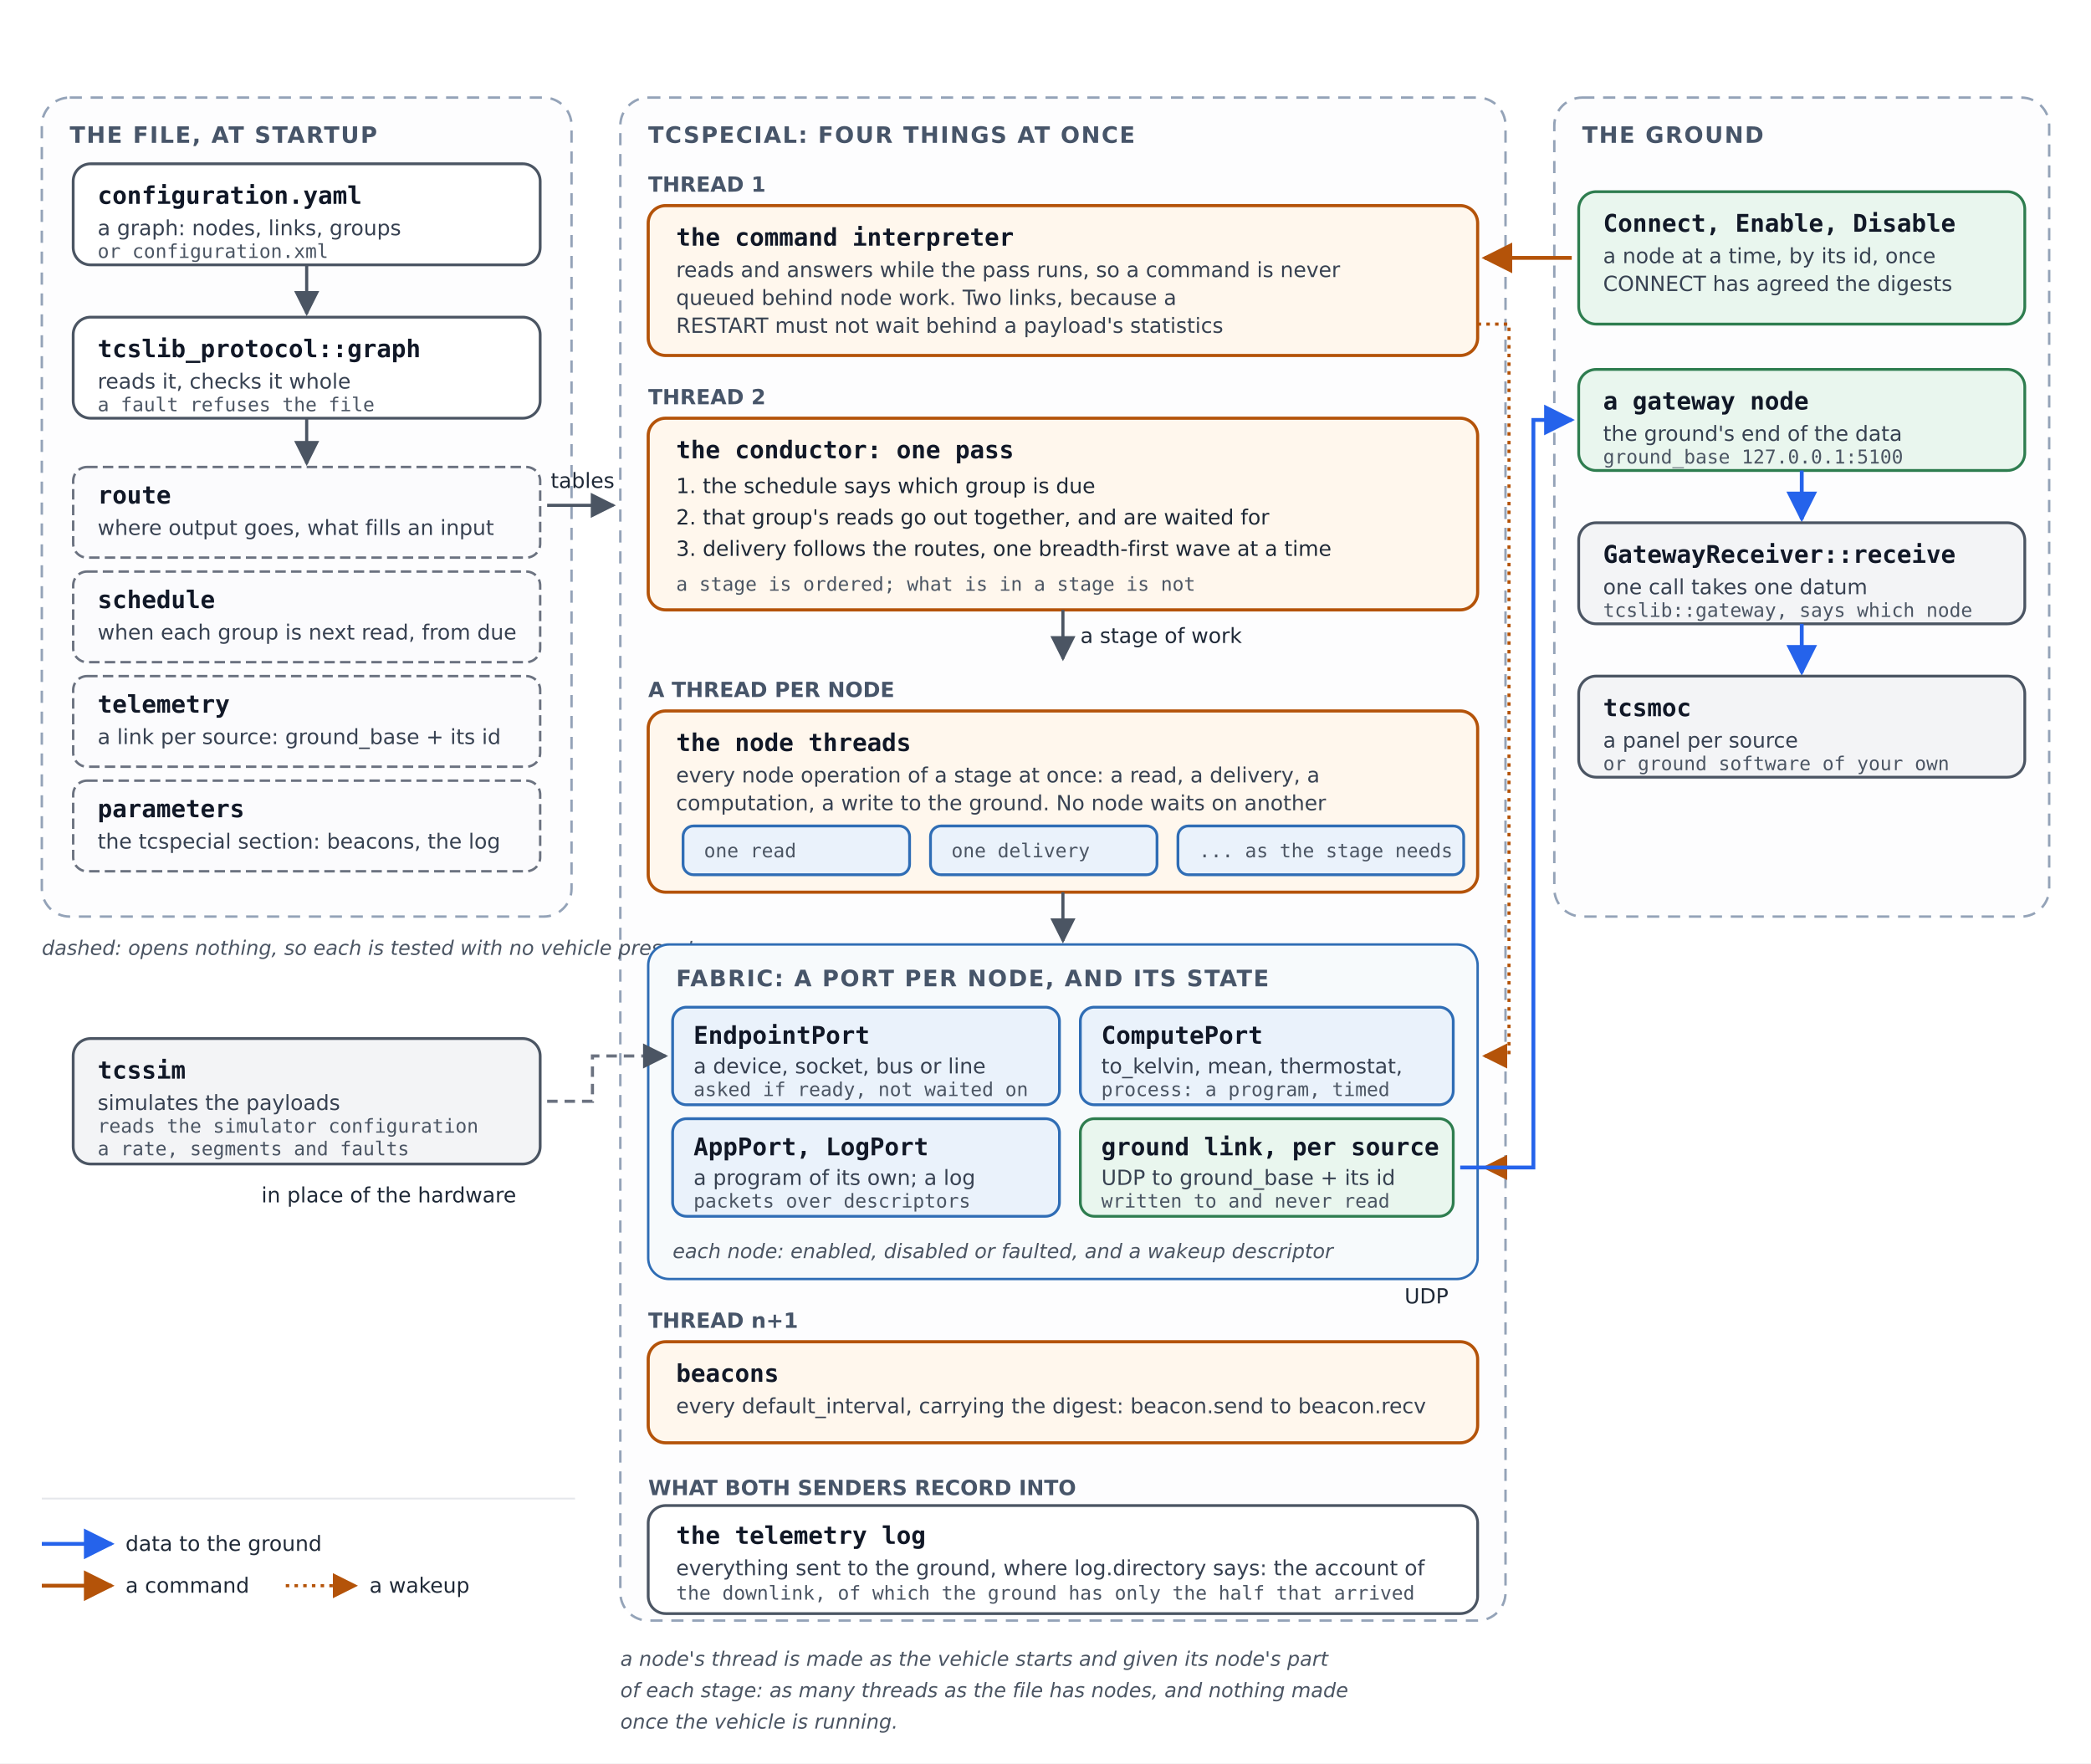
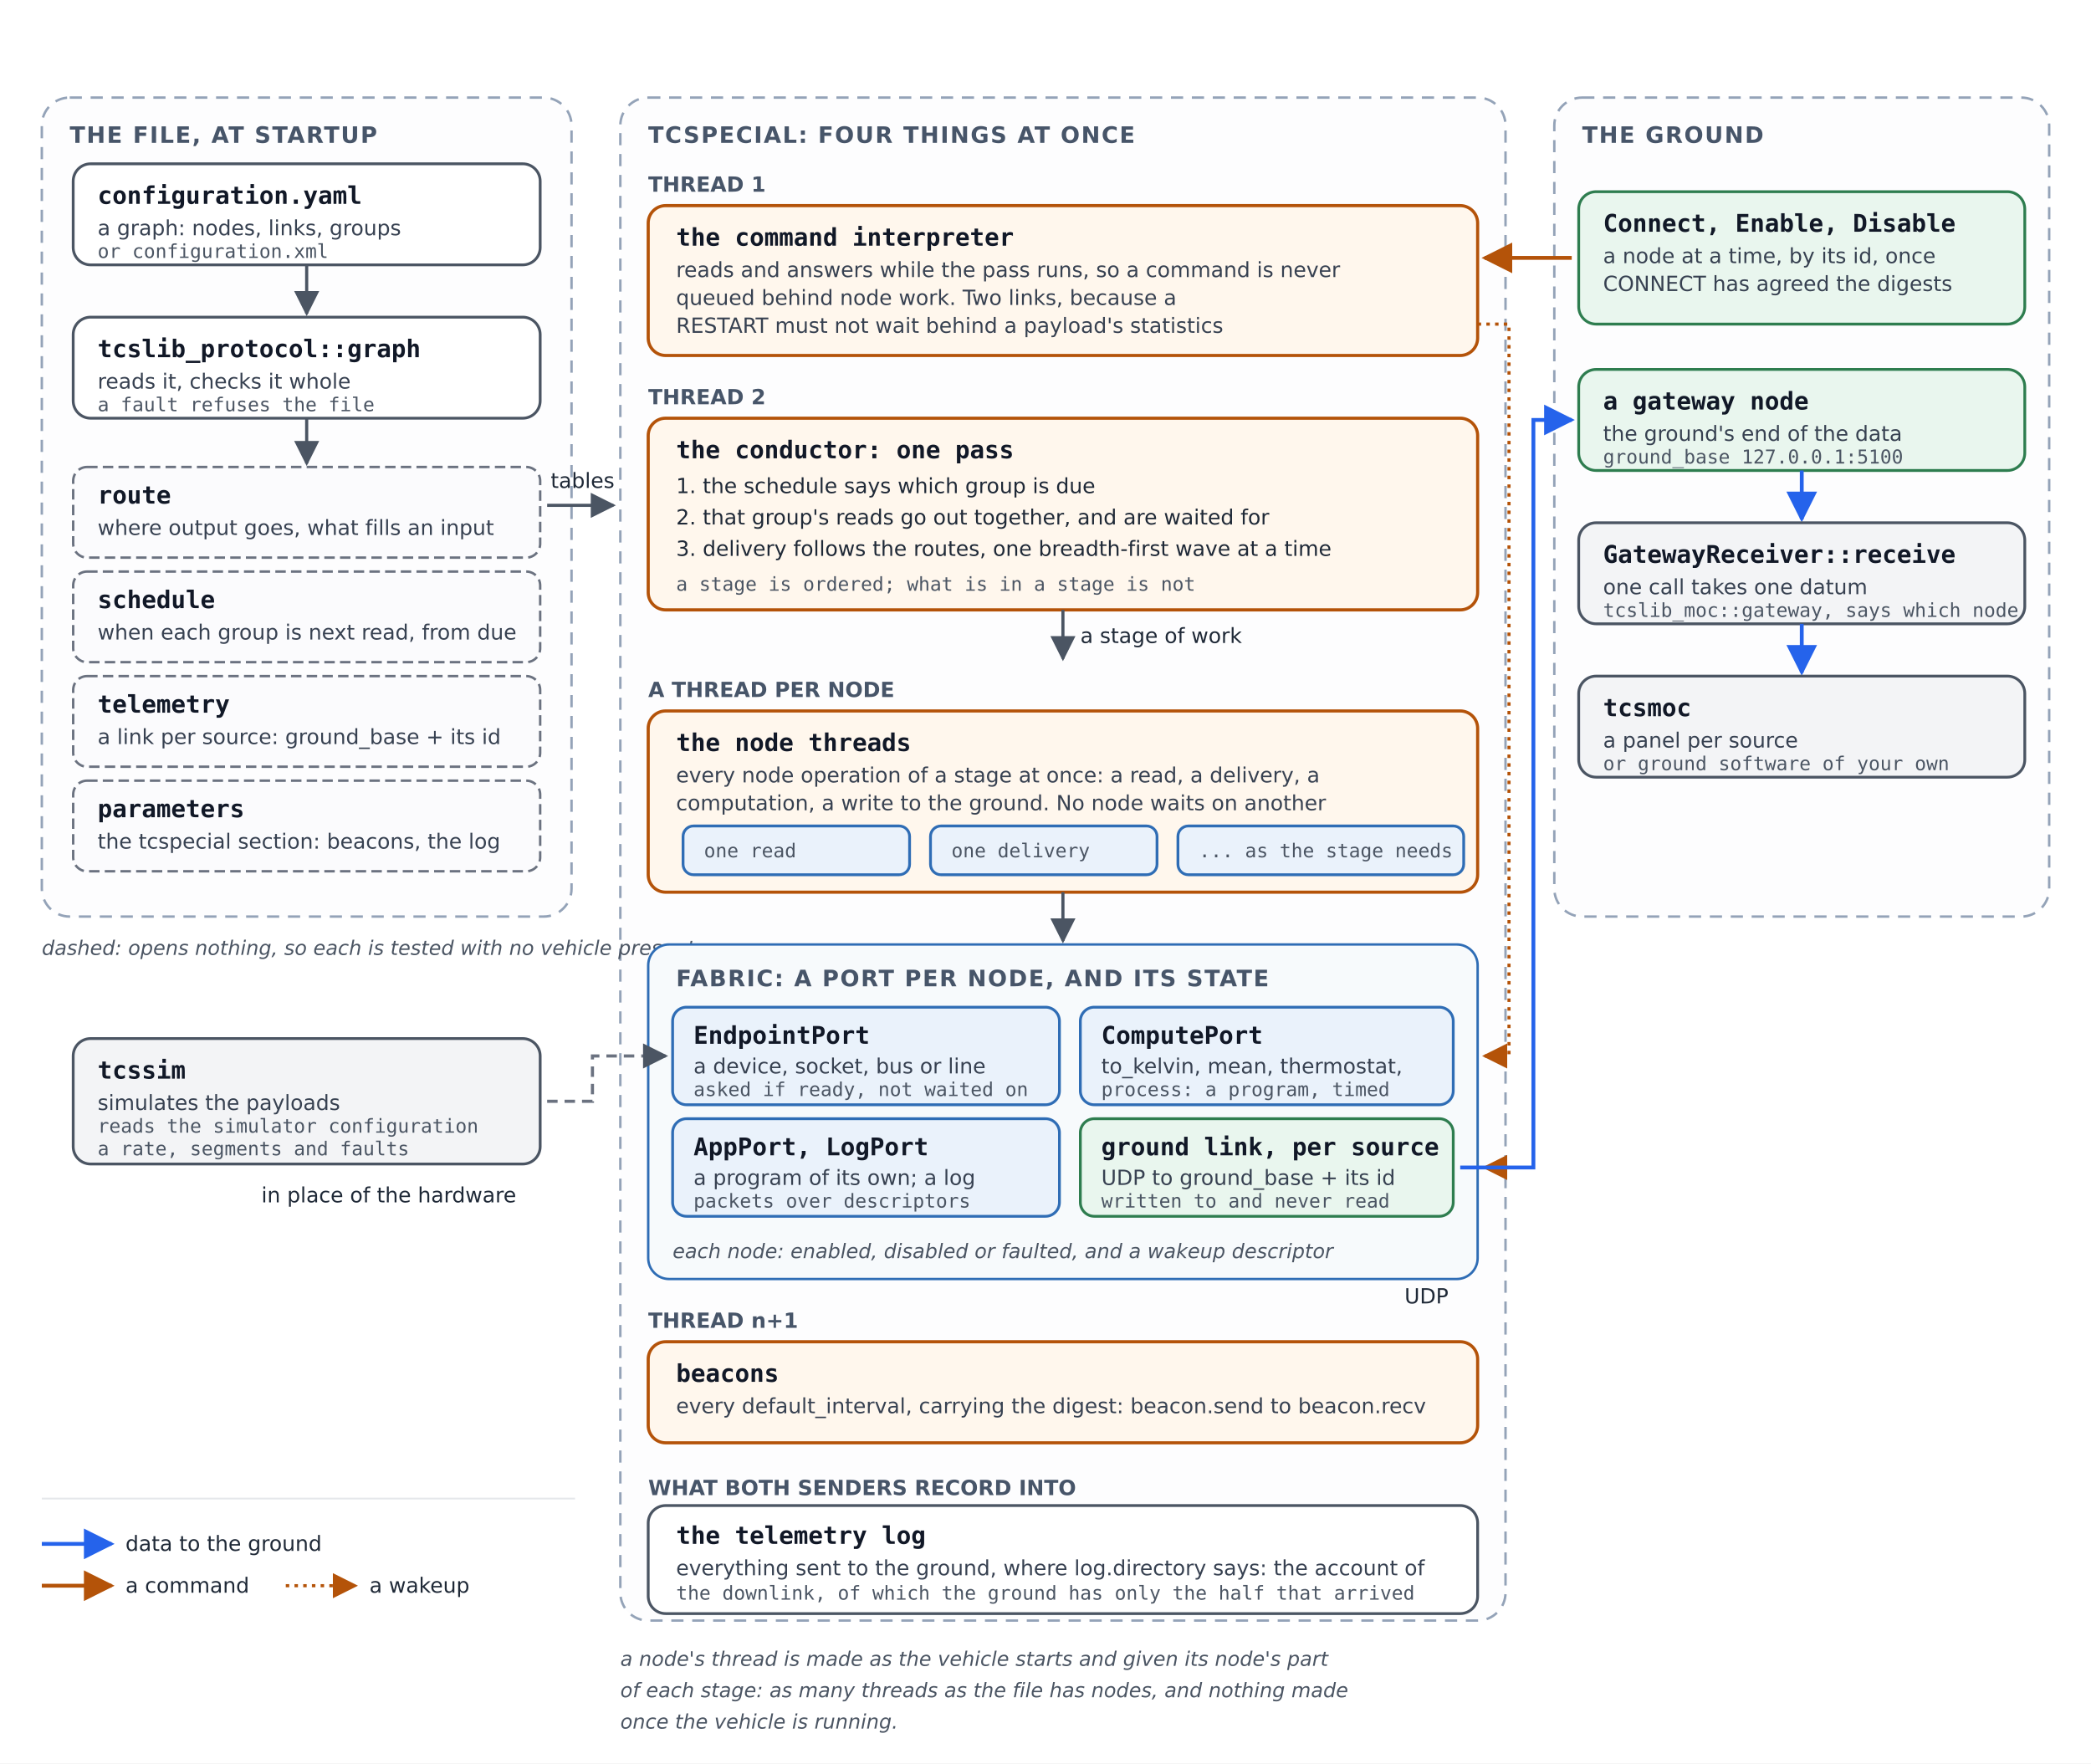
<svg xmlns="http://www.w3.org/2000/svg" width="1200" height="1012" viewBox="0 0 1200 1012" role="img" aria-labelledby="title desc">
  <defs>
    <style>
      text { font-family: "DejaVu Sans", Helvetica, Arial, sans-serif; fill: #111827; }
      .name { font-family: "DejaVu Sans Mono", Menlo, Consolas, monospace; font-size: 14px; font-weight: bold; }
      .kind { font-size: 12px; fill: #374151; }
      .detail { font-family: "DejaVu Sans Mono", Menlo, Consolas, monospace; font-size: 11px; fill: #4b5563; }
      .step { font-size: 12px; fill: #1f2937; }
      .heading { font-size: 13px; font-weight: bold; fill: #475569; letter-spacing: 0.06em; }
      .lane { font-size: 12px; font-weight: bold; fill: #475569; }
      .label { font-size: 12px; fill: #1f2937; }
      .note { font-size: 11.5px; fill: #4b5563; font-style: italic; }
      .file { fill: #ffffff; stroke: #4b5563; stroke-width: 1.6; }
      .piece { fill: #fbfbfd; stroke: #6b7280; stroke-width: 1.4; stroke-dasharray: 6 3; }
      .port { fill: #eaf2fb; stroke: #2f6db5; stroke-width: 1.6; }
      .holder { fill: #f7fafc; stroke: #2f6db5; stroke-width: 1.4; }
      .gateway { fill: #e9f6ee; stroke: #2e7d4f; stroke-width: 1.6; }
      .ground { fill: #f3f4f6; stroke: #4b5563; stroke-width: 1.6; }
      .thread { fill: #fff7ed; stroke: #b45309; stroke-width: 1.8; }
      .band { fill: #fdfdfe; stroke: #94a3b8; stroke-width: 1.4; stroke-dasharray: 7 5; }
      .groundward { fill: none; stroke: #2563eb; stroke-width: 2.2; }
      .becomes { fill: none; stroke: #4b5563; stroke-width: 1.8; }
      .commanding { fill: none; stroke: #b45309; stroke-width: 2.2; }
      .waking { fill: none; stroke: #b45309; stroke-width: 1.8; stroke-dasharray: 2 3; }
      .simulated { fill: none; stroke: #6b7280; stroke-width: 1.8; stroke-dasharray: 6 4; }
    </style>
    <marker id="arrow-blue" viewBox="0 0 10 10" refX="9" refY="5" markerWidth="8" markerHeight="8" orient="auto-start-reverse">
      <path d="M0,0 L10,5 L0,10 z" fill="#2563eb" />
    </marker>
    <marker id="arrow-grey" viewBox="0 0 10 10" refX="9" refY="5" markerWidth="8" markerHeight="8" orient="auto-start-reverse">
      <path d="M0,0 L10,5 L0,10 z" fill="#4b5563" />
    </marker>
    <marker id="arrow-amber" viewBox="0 0 10 10" refX="9" refY="5" markerWidth="8" markerHeight="8" orient="auto-start-reverse">
      <path d="M0,0 L10,5 L0,10 z" fill="#b45309" />
    </marker>
  </defs>
  <rect width="1200" height="1012" fill="#ffffff" />
  <rect class="band" x="24" y="56" width="304" height="470" rx="16" />
  <text class="heading" x="40" y="82">THE FILE, AT STARTUP</text>
  <rect class="band" x="356" y="56" width="508" height="874" rx="16" />
  <text class="heading" x="372" y="82">TCSPECIAL: FOUR THINGS AT ONCE</text>
  <rect class="band" x="892" y="56" width="284" height="470" rx="16" />
  <text class="heading" x="908" y="82">THE GROUND</text>
  <rect class="file" x="42" y="94" width="268" height="58" rx="10" />
  <text class="name" x="56" y="117">configuration.yaml</text>
  <text class="kind" x="56" y="135">a graph: nodes, links, groups</text>
  <text class="detail" x="56" y="148">or configuration.xml</text>
  <path class="becomes" d="M176,152 L176,180" marker-end="url(#arrow-grey)" />
  <rect class="file" x="42" y="182" width="268" height="58" rx="10" />
  <text class="name" x="56" y="205">tcslib_protocol::graph</text>
  <text class="kind" x="56" y="223">reads it, checks it whole</text>
  <text class="detail" x="56" y="236">a fault refuses the file</text>
  <path class="becomes" d="M176,240 L176,266" marker-end="url(#arrow-grey)" />
  <rect class="piece" x="42" y="268" width="268" height="52" rx="8" />
  <text class="name" x="56" y="289">route</text>
  <text class="kind" x="56" y="307">where output goes, what fills an input</text>
  <rect class="piece" x="42" y="328" width="268" height="52" rx="8" />
  <text class="name" x="56" y="349">schedule</text>
  <text class="kind" x="56" y="367">when each group is next read, from due</text>
  <rect class="piece" x="42" y="388" width="268" height="52" rx="8" />
  <text class="name" x="56" y="409">telemetry</text>
  <text class="kind" x="56" y="427">a link per source: ground_base + its id</text>
  <rect class="piece" x="42" y="448" width="268" height="52" rx="8" />
  <text class="name" x="56" y="469">parameters</text>
  <text class="kind" x="56" y="487">the tcspecial section: beacons, the log</text>
  <text class="note" x="24" y="548">dashed: opens nothing, so each is tested with no vehicle present</text>
  <path class="becomes" d="M314,290 L352,290" marker-end="url(#arrow-grey)" />
  <text class="label" x="316" y="280">tables</text>
  <text class="lane" x="372" y="110">THREAD 1</text>
  <rect class="thread" x="372" y="118" width="476" height="86" rx="10" />
  <text class="name" x="388" y="141">the command interpreter</text>
  <text class="kind" x="388" y="159">reads and answers while the pass runs, so a command is never</text>
  <text class="kind" x="388" y="175">queued behind node work. Two links, because a</text>
  <text class="kind" x="388" y="191">RESTART must not wait behind a payload's statistics</text>
  <text class="lane" x="372" y="232">THREAD 2</text>
  <rect class="thread" x="372" y="240" width="476" height="110" rx="10" />
  <text class="name" x="388" y="263">the conductor: one pass</text>
  <text class="step" x="388" y="283">1. the schedule says which group is due</text>
  <text class="step" x="388" y="301">2. that group's reads go out together, and are waited for</text>
  <text class="step" x="388" y="319">3. delivery follows the routes, one breadth-first wave at a time</text>
  <text class="detail" x="388" y="339">a stage is ordered; what is in a stage is not</text>
  <path class="becomes" d="M610,350 L610,378" marker-end="url(#arrow-grey)" />
  <text class="label" x="620" y="369">a stage of work</text>
  <text class="lane" x="372" y="400">A THREAD PER NODE</text>
  <rect class="thread" x="372" y="408" width="476" height="104" rx="10" />
  <text class="name" x="388" y="431">the node threads</text>
  <text class="kind" x="388" y="449">every node operation of a stage at once: a read, a delivery, a</text>
  <text class="kind" x="388" y="465">computation, a write to the ground. No node waits on another</text>
  <rect class="port" x="392" y="474" width="130" height="28" rx="6" />
  <text class="detail" x="404" y="492">one read</text>
  <rect class="port" x="534" y="474" width="130" height="28" rx="6" />
  <text class="detail" x="546" y="492">one delivery</text>
  <rect class="port" x="676" y="474" width="164" height="28" rx="6" />
  <text class="detail" x="688" y="492">... as the stage needs</text>
  <path class="becomes" d="M610,512 L610,540" marker-end="url(#arrow-grey)" />
  <rect class="holder" x="372" y="542" width="476" height="192" rx="12" />
  <text class="heading" x="388" y="566">FABRIC: A PORT PER NODE, AND ITS STATE</text>
  <rect class="port" x="386" y="578" width="222" height="56" rx="8" />
  <text class="name" x="398" y="599">EndpointPort</text>
  <text class="kind" x="398" y="616">a device, socket, bus or line</text>
  <text class="detail" x="398" y="629">asked if ready, not waited on</text>
  <rect class="port" x="620" y="578" width="214" height="56" rx="8" />
  <text class="name" x="632" y="599">ComputePort</text>
  <text class="kind" x="632" y="616">to_kelvin, mean, thermostat,</text>
  <text class="detail" x="632" y="629">process: a program, timed</text>
  <rect class="port" x="386" y="642" width="222" height="56" rx="8" />
  <text class="name" x="398" y="663">AppPort, LogPort</text>
  <text class="kind" x="398" y="680">a program of its own; a log</text>
  <text class="detail" x="398" y="693">packets over descriptors</text>
  <rect class="gateway" x="620" y="642" width="214" height="56" rx="8" />
  <text class="name" x="632" y="663">ground link, per source</text>
  <text class="kind" x="632" y="680">UDP to ground_base + its id</text>
  <text class="detail" x="632" y="693">written to and never read</text>
  <text class="note" x="386" y="722">each node: enabled, disabled or faulted, and a wakeup descriptor</text>
  <path class="waking" d="M848,186 L866,186 L866,606 L852,606" marker-end="url(#arrow-amber)" />
  <path class="waking" d="M866,670 L852,670" marker-end="url(#arrow-amber)" />
  <text class="lane" x="372" y="762">THREAD n+1</text>
  <rect class="thread" x="372" y="770" width="476" height="58" rx="10" />
  <text class="name" x="388" y="793">beacons</text>
  <text class="kind" x="388" y="811">every default_interval, carrying the digest: beacon.send to beacon.recv</text>
  <text class="lane" x="372" y="858">WHAT BOTH SENDERS RECORD INTO</text>
  <rect class="file" x="372" y="864" width="476" height="62" rx="10" />
  <text class="name" x="388" y="886">the telemetry log</text>
  <text class="kind" x="388" y="904">everything sent to the ground, where log.directory says: the account of</text>
  <text class="detail" x="388" y="918">the downlink, of which the ground has only the half that arrived</text>
  <text class="note" x="356" y="956">a node's thread is made as the vehicle starts and given its node's part</text>
  <text class="note" x="356" y="974">of each stage: as many threads as the file has nodes, and nothing made</text>
  <text class="note" x="356" y="992">once the vehicle is running.</text>
  <rect class="gateway" x="906" y="110" width="256" height="76" rx="10" />
  <text class="name" x="920" y="133">Connect, Enable, Disable</text>
  <text class="kind" x="920" y="151">a node at a time, by its id, once</text>
  <text class="kind" x="920" y="167">CONNECT has agreed the digests</text>
  <rect class="gateway" x="906" y="212" width="256" height="58" rx="10" />
  <text class="name" x="920" y="235">a gateway node</text>
  <text class="kind" x="920" y="253">the ground's end of the data</text>
  <text class="detail" x="920" y="266">ground_base 127.0.0.1:5100</text>
  <path class="groundward" d="M1034,270 L1034,298" marker-end="url(#arrow-blue)" />
  <rect class="ground" x="906" y="300" width="256" height="58" rx="10" />
  <text class="name" x="920" y="323">GatewayReceiver::receive</text>
  <text class="kind" x="920" y="341">one call takes one datum</text>
-   <text class="detail" x="920" y="354">tcslib::gateway, says which node</text>
+   <text class="detail" x="920" y="354">tcslib_moc::gateway, says which node</text>
  <path class="groundward" d="M1034,358 L1034,386" marker-end="url(#arrow-blue)" />
  <rect class="ground" x="906" y="388" width="256" height="58" rx="10" />
  <text class="name" x="920" y="411">tcsmoc</text>
  <text class="kind" x="920" y="429">a panel per source</text>
  <text class="detail" x="920" y="442">or ground software of your own</text>
  <path class="groundward" d="M838,670 L880,670 L880,241 L902,241" marker-end="url(#arrow-blue)" />
  <text class="label" x="806" y="748">UDP</text>
  <path class="commanding" d="M902,148 L852,148" marker-end="url(#arrow-amber)" />
  <rect class="ground" x="42" y="596" width="268" height="72" rx="10" />
  <text class="name" x="56" y="619">tcssim</text>
  <text class="kind" x="56" y="637">simulates the payloads</text>
  <text class="detail" x="56" y="650">reads the simulator configuration</text>
  <text class="detail" x="56" y="663">a rate, segments and faults</text>
  <path class="simulated" d="M314,632 L340,632 L340,606 L382,606" marker-end="url(#arrow-grey)" />
  <text class="label" x="150" y="690">in place of the hardware</text>
  <line x1="24" y1="860" x2="330" y2="860" stroke="#e5e7eb" stroke-width="1" />
  <path class="groundward" d="M24,886 L64,886" marker-end="url(#arrow-blue)" />
  <text class="label" x="72" y="890">data to the ground</text>
  <path class="commanding" d="M24,910 L64,910" marker-end="url(#arrow-amber)" />
  <text class="label" x="72" y="914">a command</text>
  <path class="waking" d="M164,910 L204,910" marker-end="url(#arrow-amber)" />
  <text class="label" x="212" y="914">a wakeup</text>
</svg>
